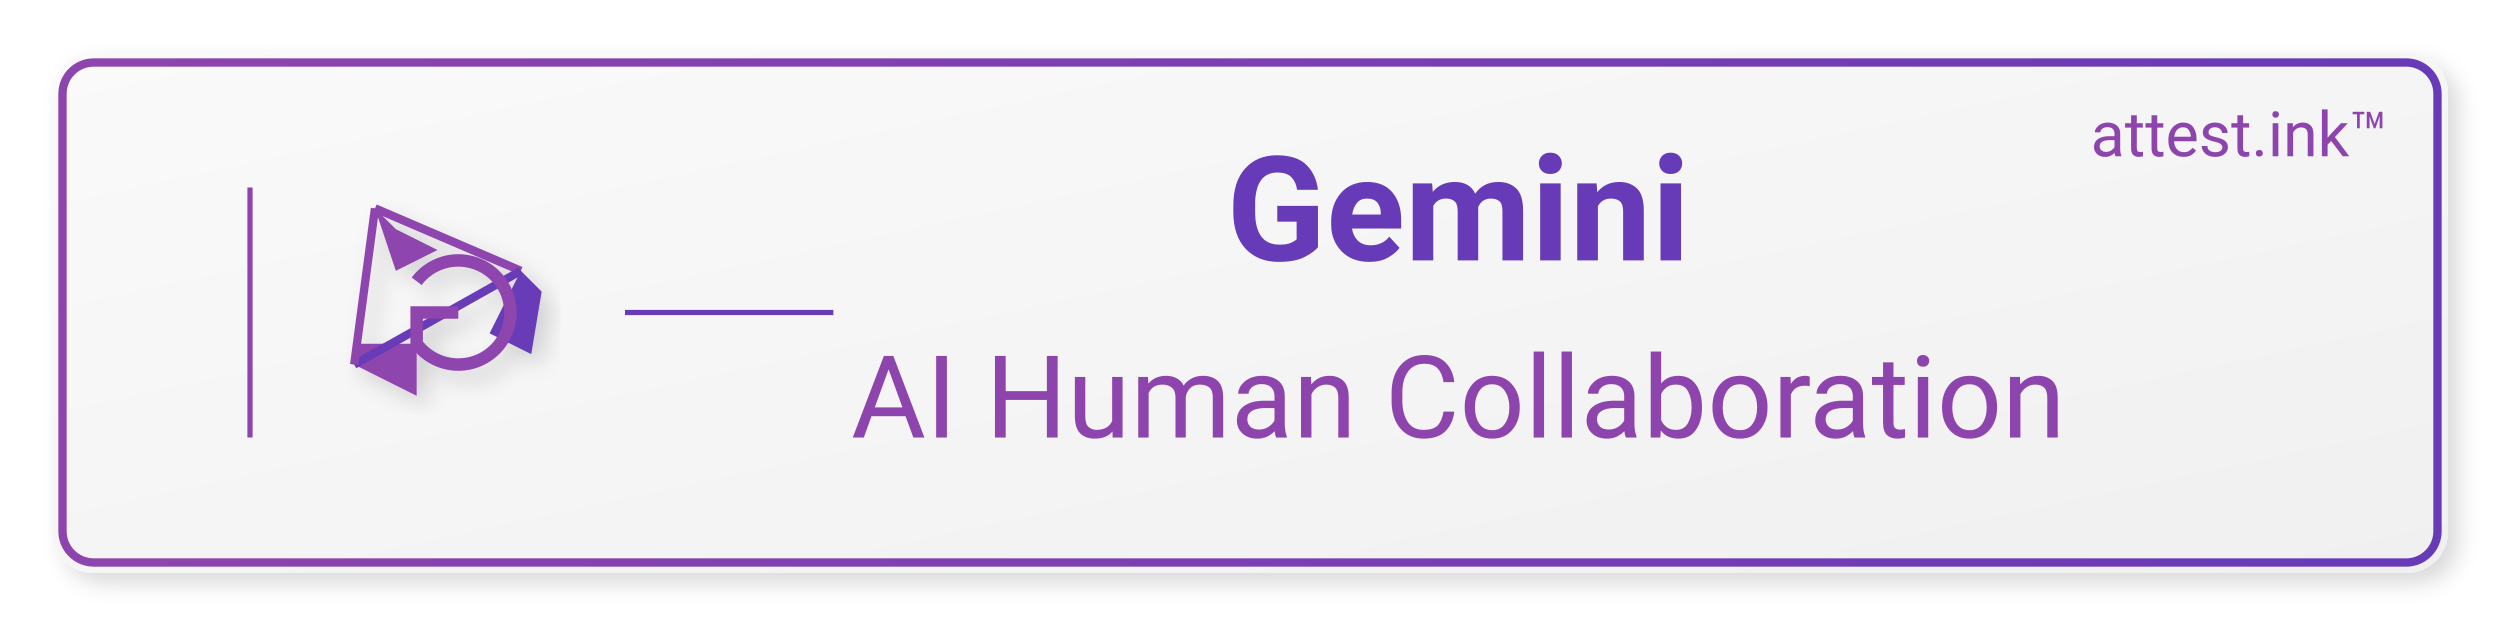
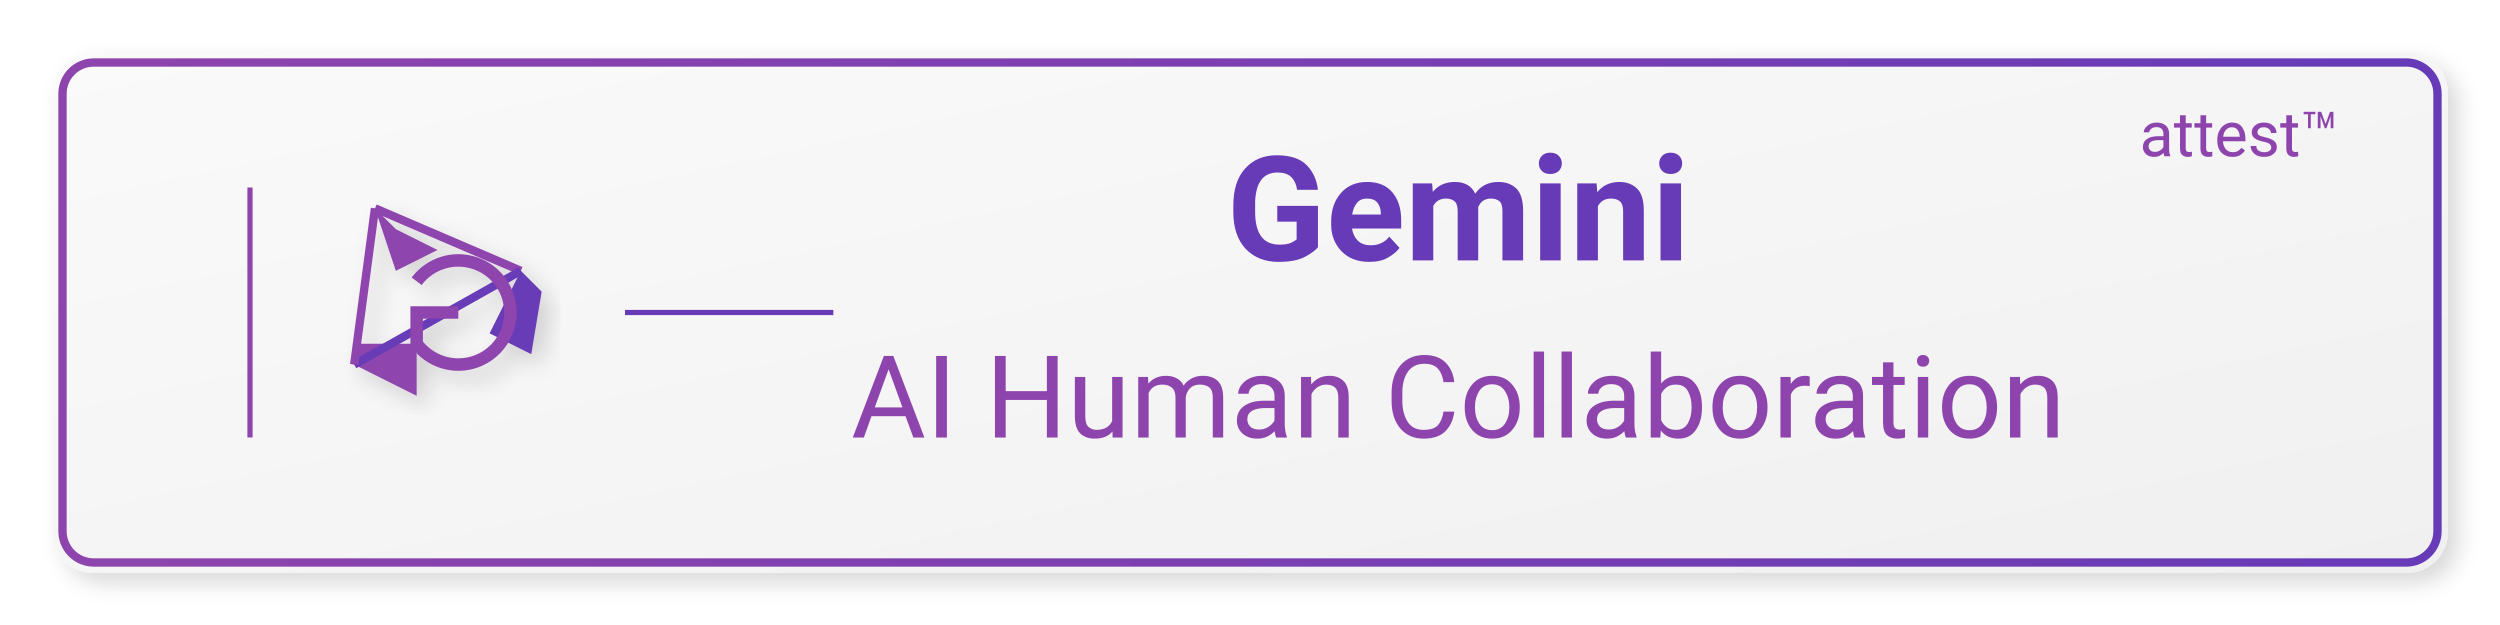
<svg xmlns="http://www.w3.org/2000/svg" viewBox="0 0 240 60">
  <defs>
    <linearGradient id="geminiBg" x1="0%" y1="0%" x2="100%" y2="100%">
      <stop offset="0%" stop-color="#fafafa" />
      <stop offset="100%" stop-color="#f0f0f0" />
    </linearGradient>
    <linearGradient id="geminiAccent" x1="0%" y1="0%" x2="100%" y2="0%">
      <stop offset="0%" stop-color="#8e44ad" />
      <stop offset="100%" stop-color="#673ab7" />
    </linearGradient>
    <filter id="geminiShadow" x="-10%" y="-10%" width="120%" height="120%">
      <feGaussianBlur in="SourceAlpha" stdDeviation="1" result="blur" />
      <feOffset dx="1" dy="1" result="offsetBlur" />
      <feFlood flood-color="rgba(0,0,0,0.15)" result="shadowColor" />
      <feComposite in="shadowColor" in2="offsetBlur" operator="in" result="shadowBlur" />
      <feBlend in="SourceGraphic" in2="shadowBlur" mode="normal" />
    </filter>
  </defs>
  <rect x="5" y="5" width="230" height="50" rx="4" ry="4" fill="url(#geminiBg)" filter="url(#geminiShadow)">
    <animate attributeName="opacity" values="0.97;1;0.97" dur="3s" repeatCount="indefinite" />
  </rect>
  <rect x="6" y="6" width="228" height="48" rx="3" ry="3" fill="none" stroke="url(#geminiAccent)" stroke-width="0.8" />
  <g transform="translate(42, 30)" filter="url(#geminiShadow)">
    <g>
      <animateTransform attributeName="transform" type="rotate" values="0;5;0;-5;0" dur="6s" repeatCount="indefinite" />
      <path d="M-6,-10 L-4,-4 L0,-6 L-4,-8 Z" fill="#8e44ad">
        <animate attributeName="opacity" values="0.9;1;0.9" dur="3s" repeatCount="indefinite" />
      </path>
      <path d="M8,-4 L5,2 L9,4 L10,-2 Z" fill="#673ab7">
        <animate attributeName="opacity" values="0.9;1;0.9" dur="3s" repeatCount="indefinite" begin="1s" />
      </path>
      <path d="M-8,5 L-2,8 L-2,3 L-8,3 Z" fill="#8e44ad">
        <animate attributeName="opacity" values="0.9;1;0.9" dur="3s" repeatCount="indefinite" begin="2s" />
      </path>
    </g>
    <g>
      <line x1="-6" y1="-10" x2="8" y2="-4" stroke="#8e44ad" stroke-width="0.8">
        <animate attributeName="opacity" values="0.3;0.8;0.3" dur="4s" repeatCount="indefinite" />
      </line>
      <line x1="8" y1="-4" x2="-8" y2="5" stroke="#673ab7" stroke-width="0.8">
        <animate attributeName="opacity" values="0.3;0.8;0.3" dur="4s" repeatCount="indefinite" begin="1s" />
      </line>
      <line x1="-8" y1="5" x2="-6" y2="-10" stroke="#8e44ad" stroke-width="0.8">
        <animate attributeName="opacity" values="0.3;0.8;0.3" dur="4s" repeatCount="indefinite" begin="2s" />
      </line>
    </g>
    <circle cx="0" cy="0" r="5" fill="none" stroke="#673ab7" stroke-width="0.5" opacity="0">
      <animate attributeName="r" values="5;12" dur="3s" repeatCount="indefinite" />
      <animate attributeName="opacity" values="0.6;0" dur="3s" repeatCount="indefinite" />
    </circle>
    <path d="M-2,-3 A5,5 0 1,1 -2,3 L-2,0 L2,0" fill="none" stroke="#8e44ad" stroke-width="1.2">
      <animate attributeName="stroke-width" values="1.2;1.5;1.2" dur="3s" repeatCount="indefinite" />
    </path>
  </g>
  <g transform="translate(140, 30)" text-anchor="middle">
    <text x="0" y="-5" font-family="'Product Sans', 'Google Sans', Roboto, sans-serif" font-size="14" fill="#673ab7" font-weight="600">Gemini</text>
    <text x="0" y="12" font-family="'Product Sans', 'Google Sans', Roboto, sans-serif" font-size="11" fill="#8e44ad">AI Human Collaboration</text>
-     <text x="75" y="-15" font-family="'Segoe UI', Roboto, sans-serif" font-size="6" fill="#8e44ad">attest.ink™</text>
+     <text x="75" y="-15" font-family="'Segoe UI', Roboto, sans-serif" font-size="6" fill="#8e44ad">attest™</text>
  </g>
  <line x1="24" y1="18" x2="24" y2="42" stroke="#8e44ad" stroke-width="0.5" />
  <line x1="60" y1="30" x2="80" y2="30" stroke="#673ab7" stroke-width="0.5" />
</svg>
